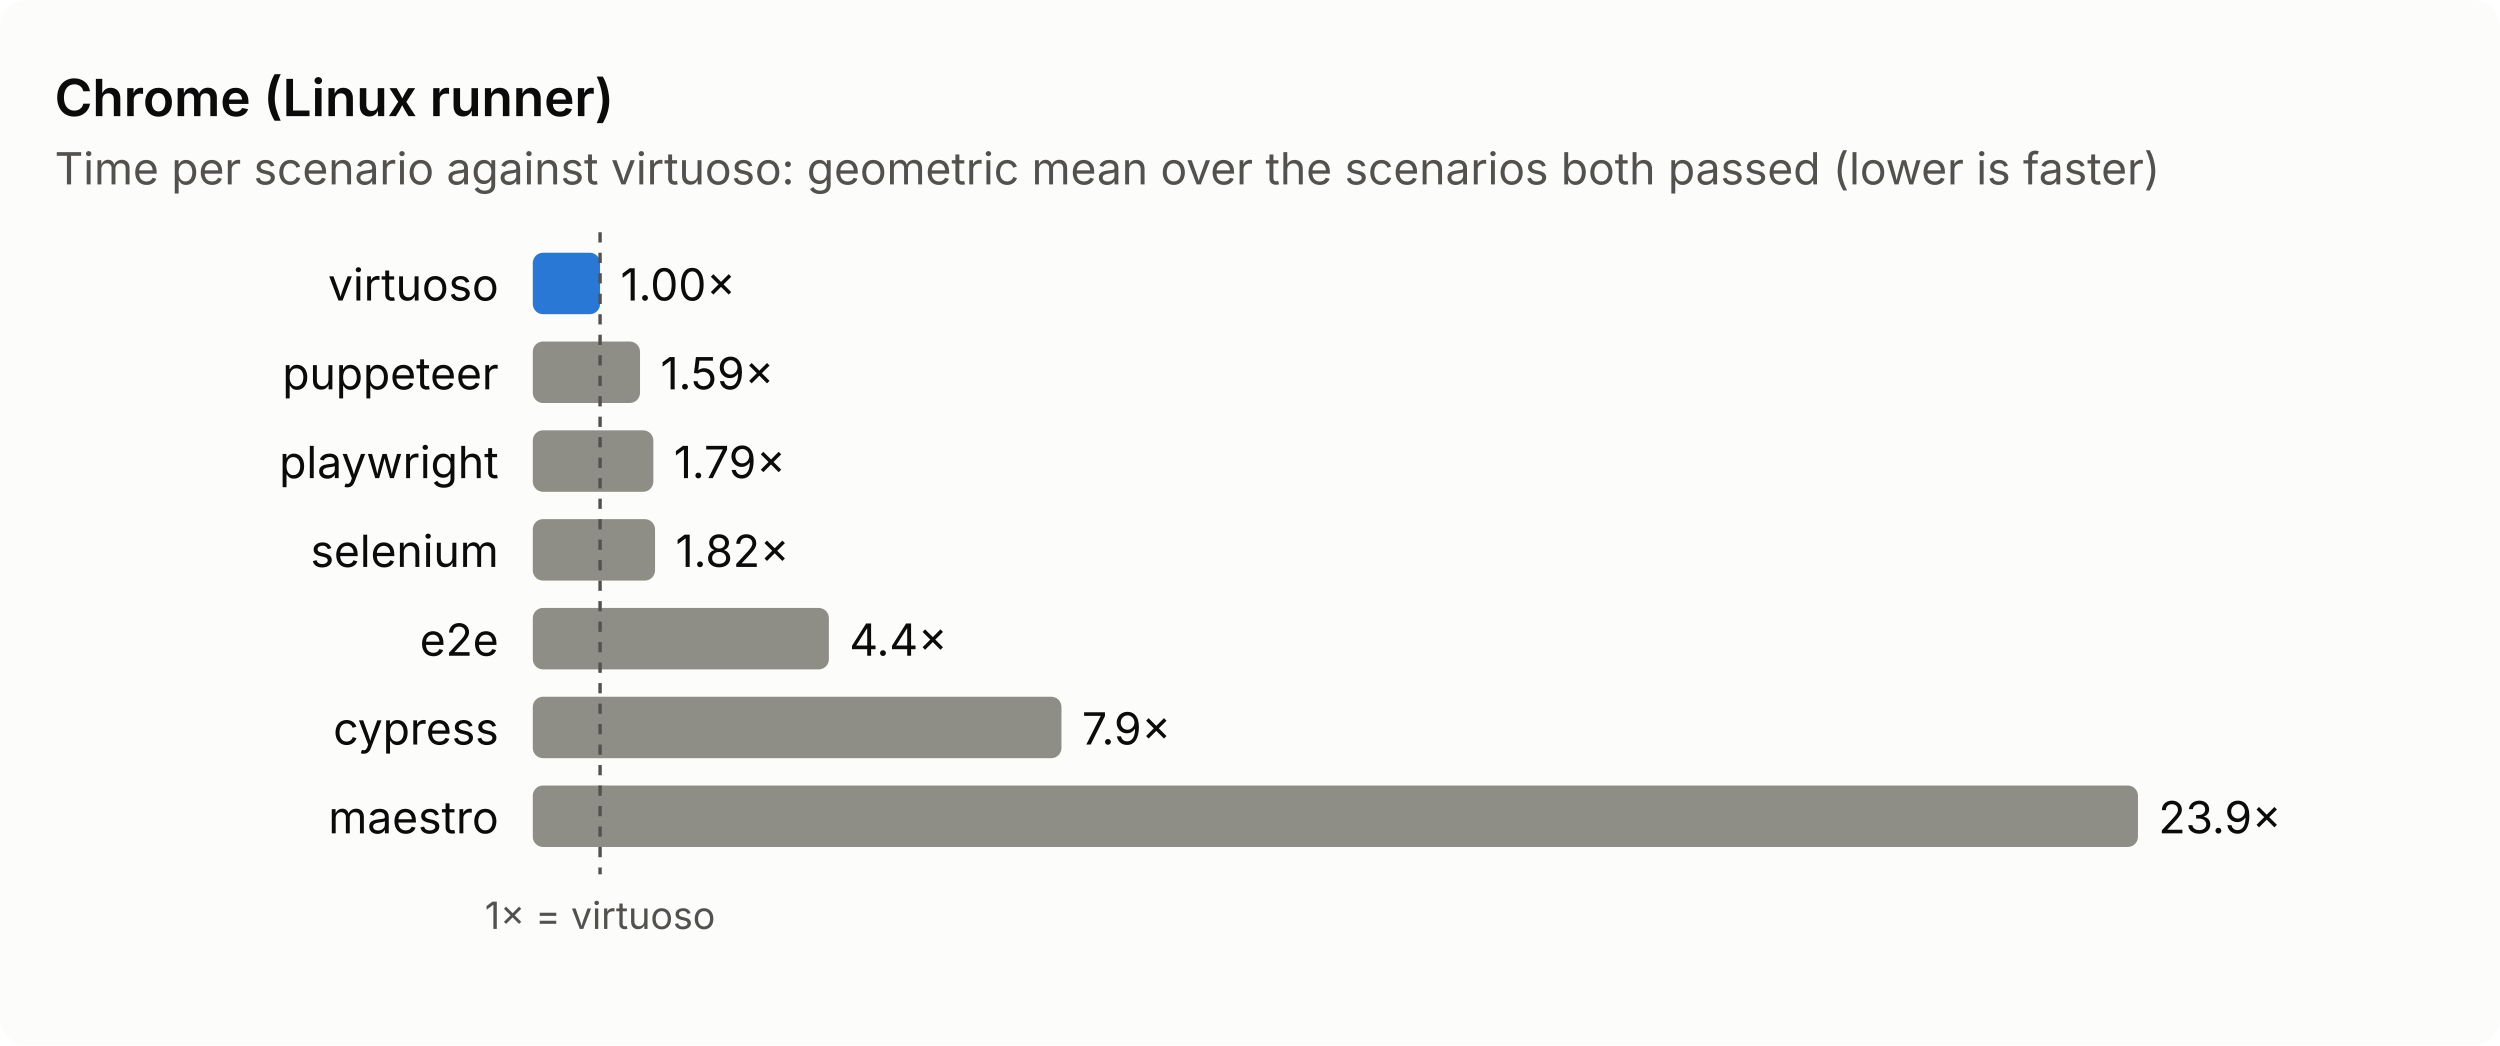
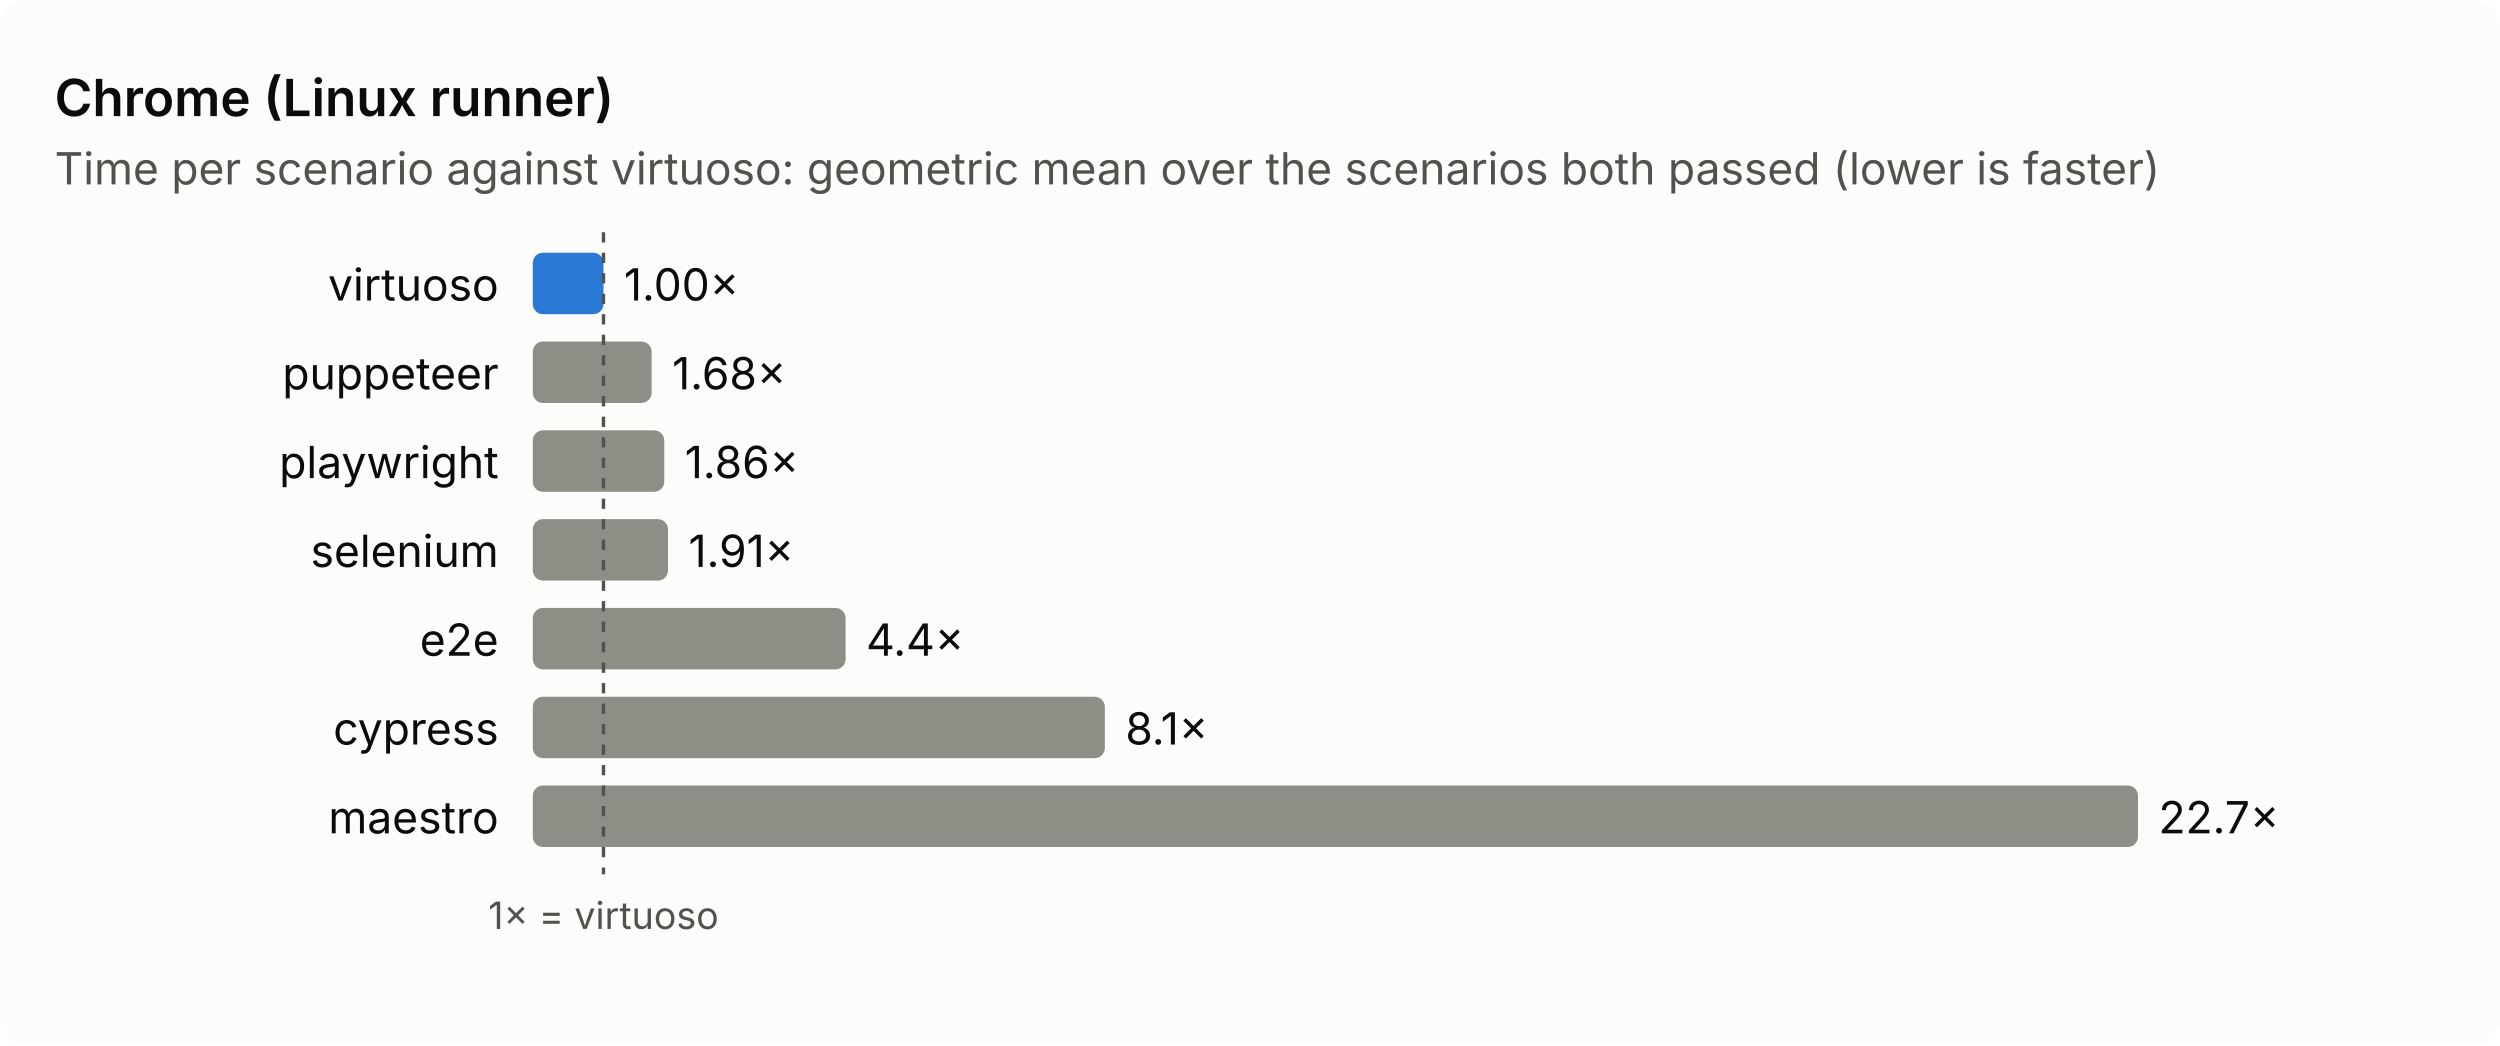
<svg xmlns="http://www.w3.org/2000/svg" viewBox="0 0 732 306" width="732" height="306" role="img" aria-label="Chrome (Linux runner): time per scenario against virtuoso">
  <style>text{font:13px system-ui,-apple-system,'Segoe UI',sans-serif;fill:#0b0b0b}.sub,.axis{fill:#52514e}.axis{font-size:11px}.title{font-size:15px;font-weight:600}.bg{fill:#fcfcfb}.bar{fill:#8f8e86}.base{fill:#2a78d6}.ref{stroke:#52514e;stroke-dasharray:3 3}@media (prefers-color-scheme: dark){.bg{fill:#1a1a19}text{fill:#f0efec}.sub,.axis{fill:#c3c2b7}.base{fill:#3987e5}.ref{stroke:#c3c2b7}}</style>
  <rect class="bg" width="732" height="306" rx="8" />
  <text class="title" x="16" y="34.0">Chrome (Linux runner)</text>
  <text class="sub" x="16" y="54.0">Time per scenario against virtuoso: geometric mean over the scenarios both passed (lower is faster)</text>
  <text x="146.0" y="88.0" text-anchor="end">virtuoso</text>
-   <rect class="bar base" x="156" y="74.0" width="19.7" height="18" rx="3" />
-   <text x="181.7" y="88.0">1.00×</text>
+   <rect class="bar base" x="156" y="74.0" width="20.7" height="18" rx="3" />
+   <text x="182.7" y="88.0">1.00×</text>
  <text x="146.0" y="114.0" text-anchor="end">puppeteer</text>
-   <rect class="bar" x="156" y="100.0" width="31.4" height="18" rx="3" />
-   <text x="193.4" y="114.0">1.59×</text>
+   <rect class="bar" x="156" y="100.0" width="34.8" height="18" rx="3" />
+   <text x="196.8" y="114.0">1.68×</text>
  <text x="146.0" y="140.0" text-anchor="end">playwright</text>
-   <rect class="bar" x="156" y="126.0" width="35.3" height="18" rx="3" />
-   <text x="197.3" y="140.0">1.79×</text>
+   <rect class="bar" x="156" y="126.0" width="38.5" height="18" rx="3" />
+   <text x="200.5" y="140.0">1.86×</text>
  <text x="146.0" y="166.0" text-anchor="end">selenium</text>
-   <rect class="bar" x="156" y="152.0" width="35.8" height="18" rx="3" />
-   <text x="197.8" y="166.0">1.82×</text>
+   <rect class="bar" x="156" y="152.0" width="39.6" height="18" rx="3" />
+   <text x="201.6" y="166.0">1.91×</text>
  <text x="146.0" y="192.0" text-anchor="end">e2e</text>
-   <rect class="bar" x="156" y="178.0" width="86.7" height="18" rx="3" />
-   <text x="248.7" y="192.0">4.4×</text>
+   <rect class="bar" x="156" y="178.0" width="91.6" height="18" rx="3" />
+   <text x="253.6" y="192.0">4.4×</text>
  <text x="146.0" y="218.0" text-anchor="end">cypress</text>
-   <rect class="bar" x="156" y="204.0" width="154.8" height="18" rx="3" />
-   <text x="316.8" y="218.0">7.9×</text>
+   <rect class="bar" x="156" y="204.0" width="167.5" height="18" rx="3" />
+   <text x="329.5" y="218.0">8.1×</text>
  <text x="146.0" y="244.0" text-anchor="end">maestro</text>
  <rect class="bar" x="156" y="230.0" width="470.0" height="18" rx="3" />
-   <text x="632.0" y="244.0">23.9×</text>
-   <line class="ref" x1="175.7" y1="68.0" x2="175.7" y2="256.0" />
-   <text class="axis" x="175.7" y="272.0" text-anchor="middle">1× = virtuoso</text>
+   <text x="632.0" y="244.0">22.7×</text>
+   <line class="ref" x1="176.7" y1="68.0" x2="176.7" y2="256.0" />
+   <text class="axis" x="176.7" y="272.0" text-anchor="middle">1× = virtuoso</text>
</svg>
